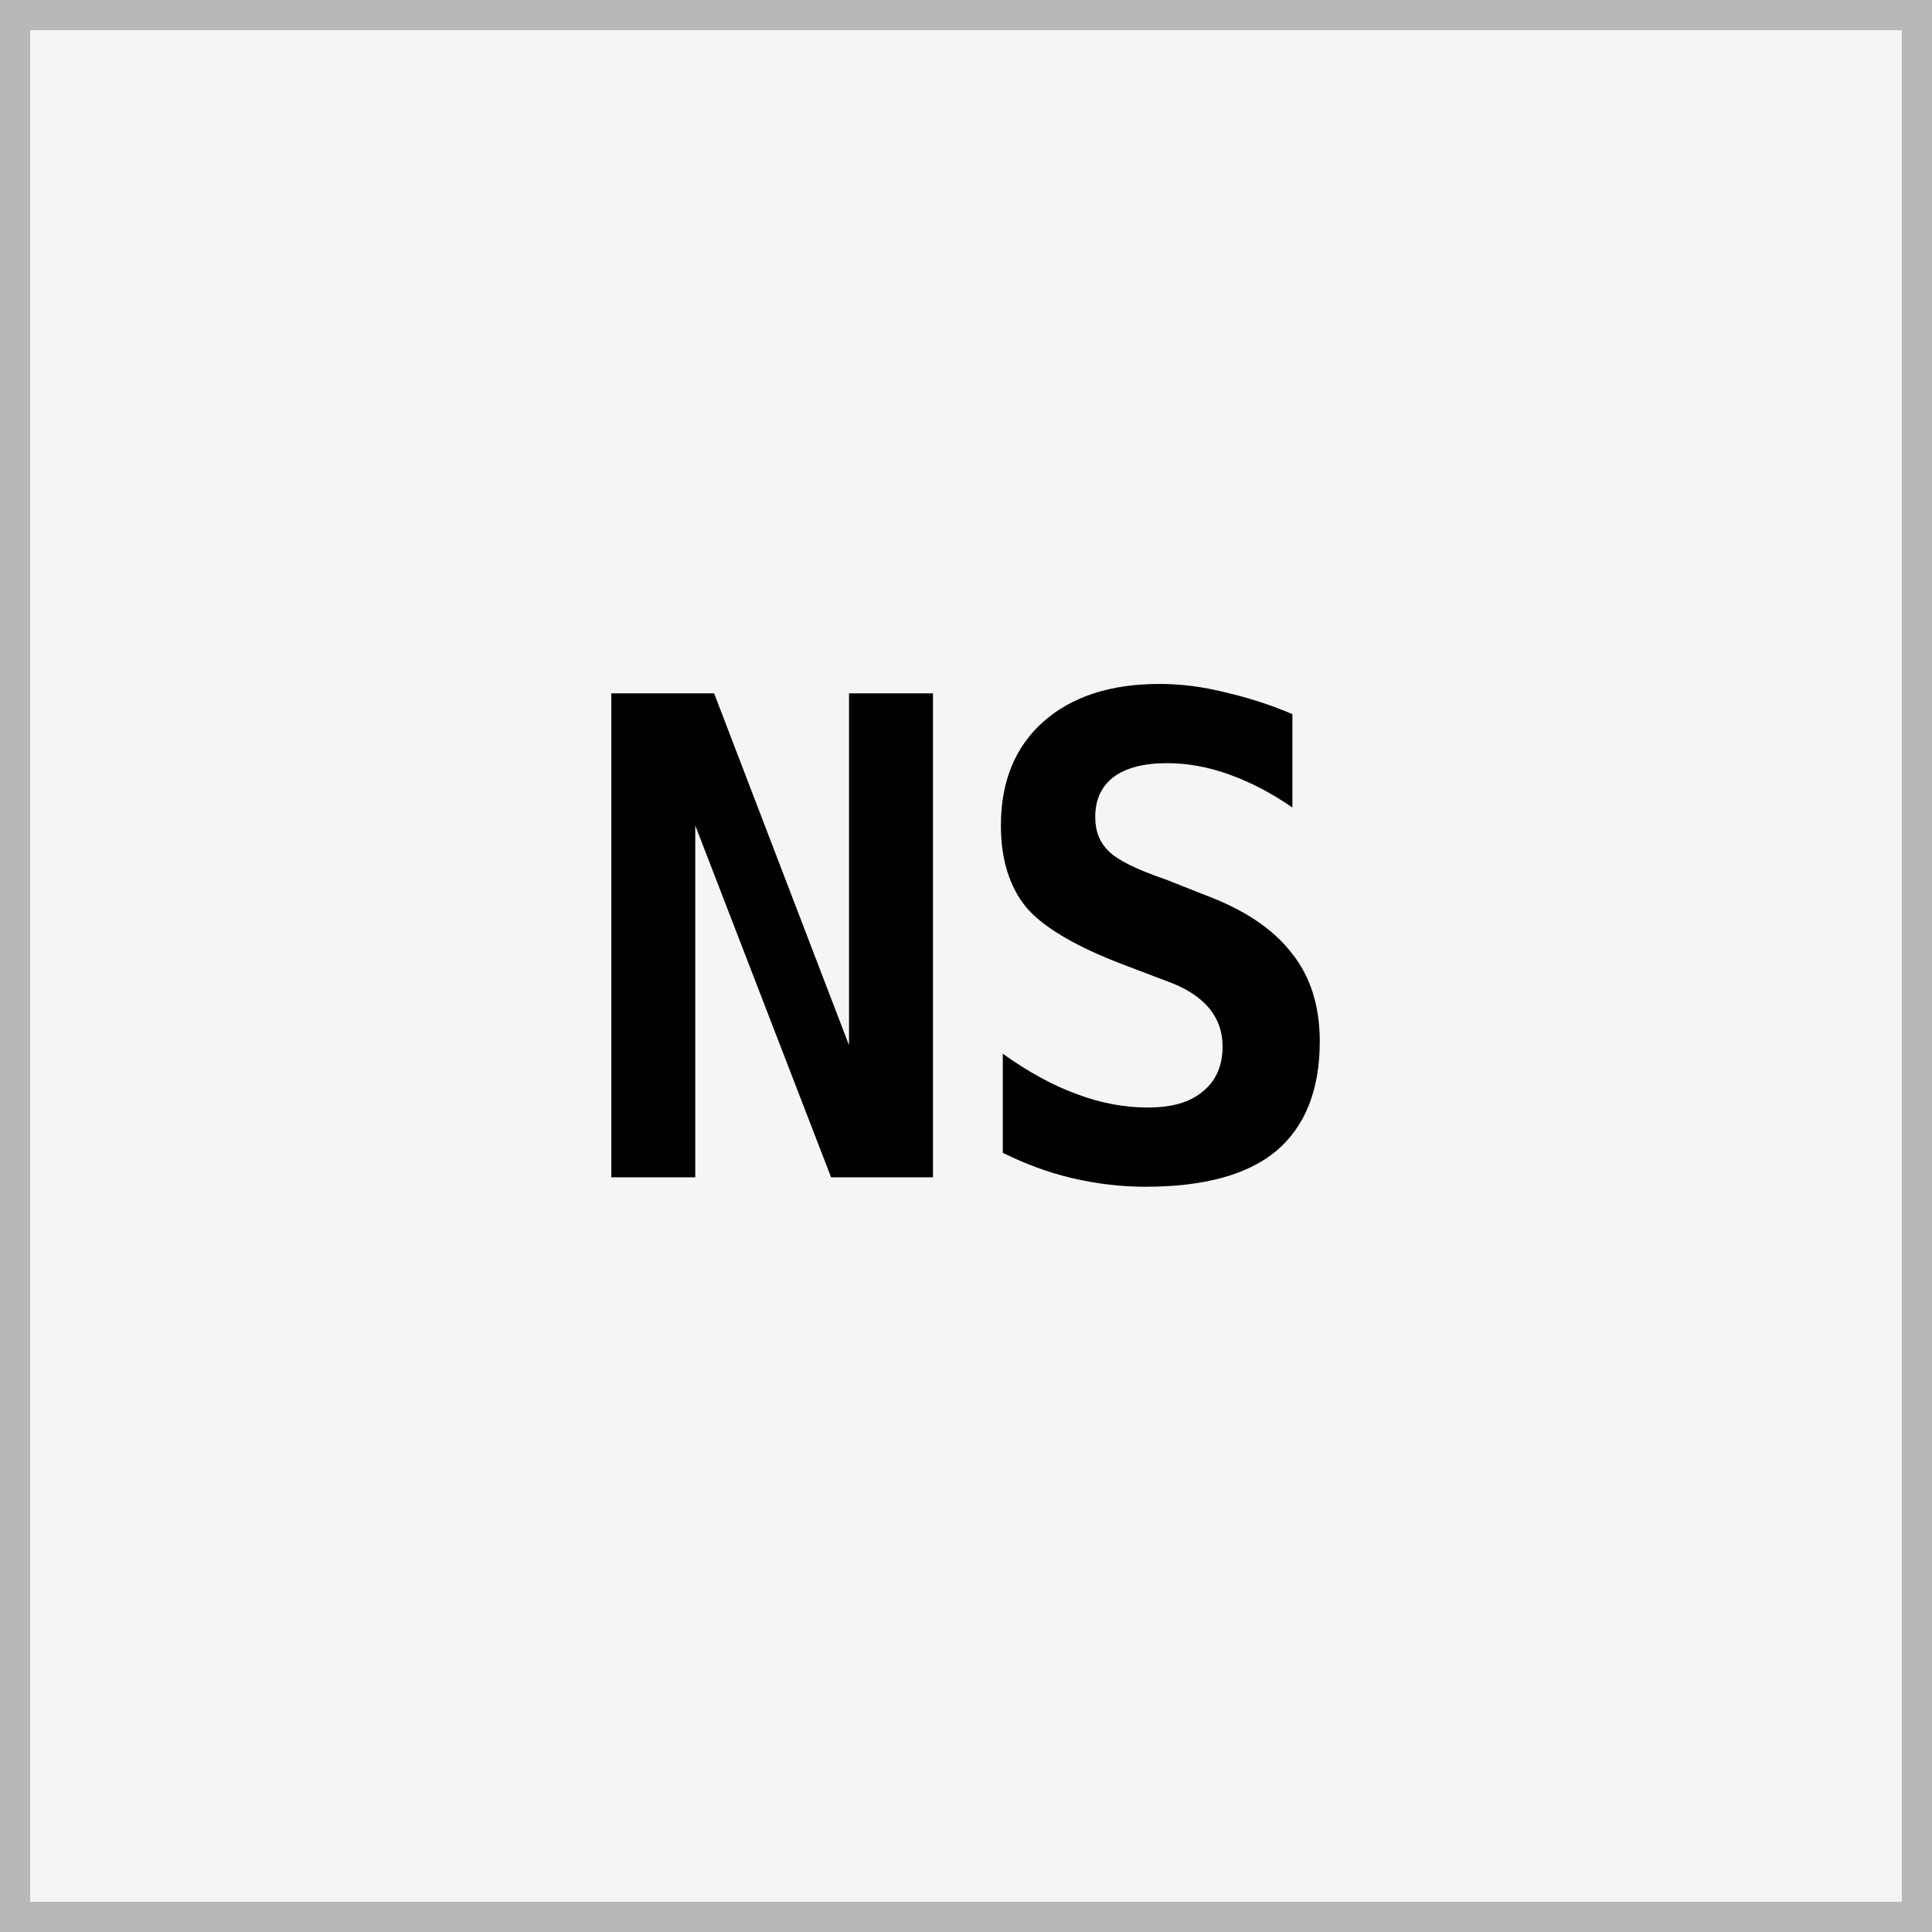
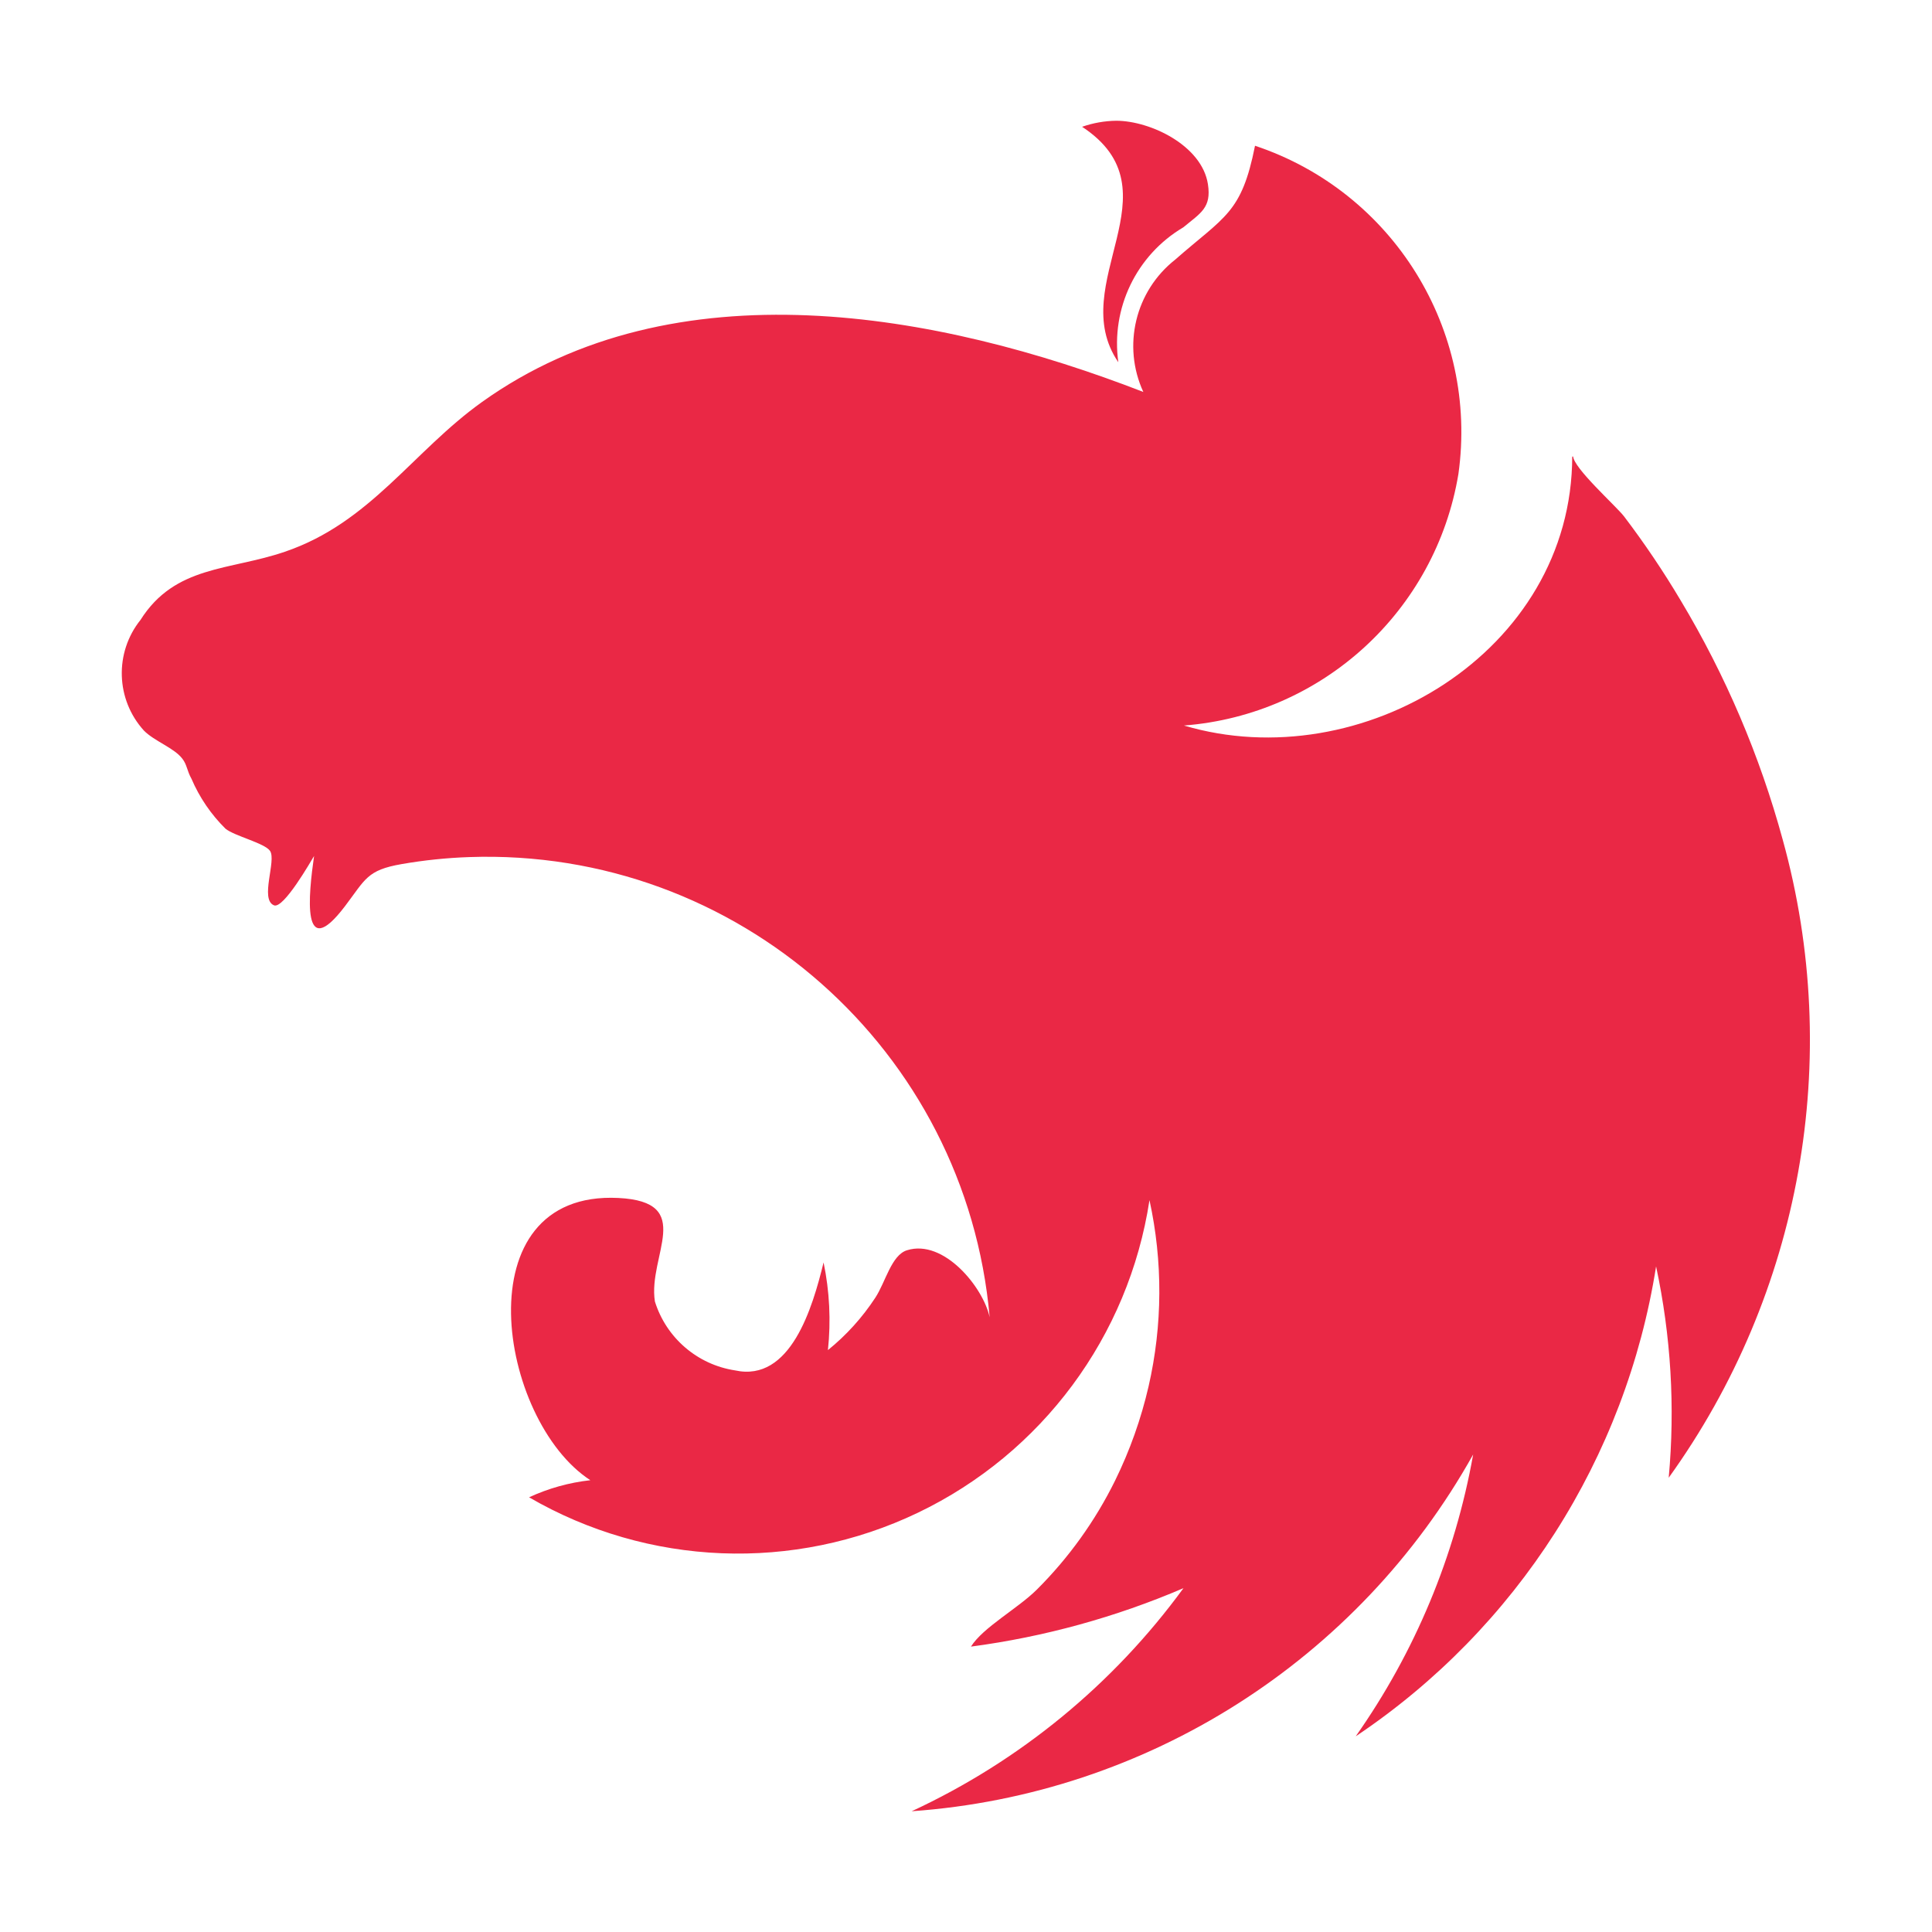
- <svg xmlns="http://www.w3.org/2000/svg" viewBox="0 0 32 32" width="32" height="32" fill="none">
-   <rect width="32" height="32" rx="0" fill="currentColor" fill-opacity="0.04" stroke="currentColor" stroke-opacity="0.25" stroke-width="1" />
-   <text x="16" y="19.5" text-anchor="middle" fill="currentColor" font-family="ui-monospace, SFMono-Regular, Menlo, Monaco, Consolas, monospace" font-size="11" font-weight="700" letter-spacing="-0.02em">NS</text>
+ <svg xmlns="http://www.w3.org/2000/svg" width="800px" height="800px" viewBox="0 0 32 32">
+   <path d="M18.487,2a1.781,1.781,0,0,0-.564.1c1.615,1.062-.29,2.6.6,3.9A2.235,2.235,0,0,1,19.6,3.765c.285-.237.468-.322.407-.714C19.908,2.409,19.052,2,18.487,2Zm2.3.414c-.223,1.123-.5,1.164-1.323,1.887a1.821,1.821,0,0,0-.527,2.191c-3.4-1.32-7.758-2.118-10.953.166-1.149.821-1.85,2-3.267,2.481-.916.314-1.816.221-2.39,1.129A1.413,1.413,0,0,0,2.383,12.1c.171.175.5.287.636.465.079.1.077.2.152.333a2.6,2.6,0,0,0,.564.828c.147.121.652.239.738.368.108.161-.172.8.063.9.158.073.621-.744.666-.816-.092.643-.213,1.784.51.834.343-.451.364-.6.941-.7a8.2,8.2,0,0,1,1.117-.116,8.362,8.362,0,0,1,8.622,7.622c-.108-.5-.761-1.3-1.369-1.11-.259.08-.355.527-.525.786a3.773,3.773,0,0,1-.785.868,4.687,4.687,0,0,0-.072-1.452c-.182.748-.547,1.989-1.466,1.788a1.652,1.652,0,0,1-1.328-1.142c-.119-.76.684-1.651-.607-1.714-2.59-.127-1.991,3.682-.462,4.675a3.272,3.272,0,0,0-1.015.283,6.893,6.893,0,0,0,10.276-4.922,7.058,7.058,0,0,1-.015,3.085,7.213,7.213,0,0,1-.554,1.559,6.781,6.781,0,0,1-1.3,1.81c-.314.311-.89.624-1.088.941a13.409,13.409,0,0,0,3.52-.968A11.638,11.638,0,0,1,15.1,30a11.589,11.589,0,0,0,9.3-5.909,11.657,11.657,0,0,1-1.945,4.668,11.531,11.531,0,0,0,4.975-7.783,11.622,11.622,0,0,1,.209,3.5A12.418,12.418,0,0,0,29.528,13.91a15.755,15.755,0,0,0-1.689-3.962A14.838,14.838,0,0,0,26.9,8.554c-.133-.173-.844-.806-.844-1q-.009.029-.015,0c0,3.248-3.5,5.333-6.431,4.463A5,5,0,0,0,24.156,7.85,5,5,0,0,0,20.787,2.414Z" style="fill:#ea2845;fill-rule:evenodd" />
</svg>
